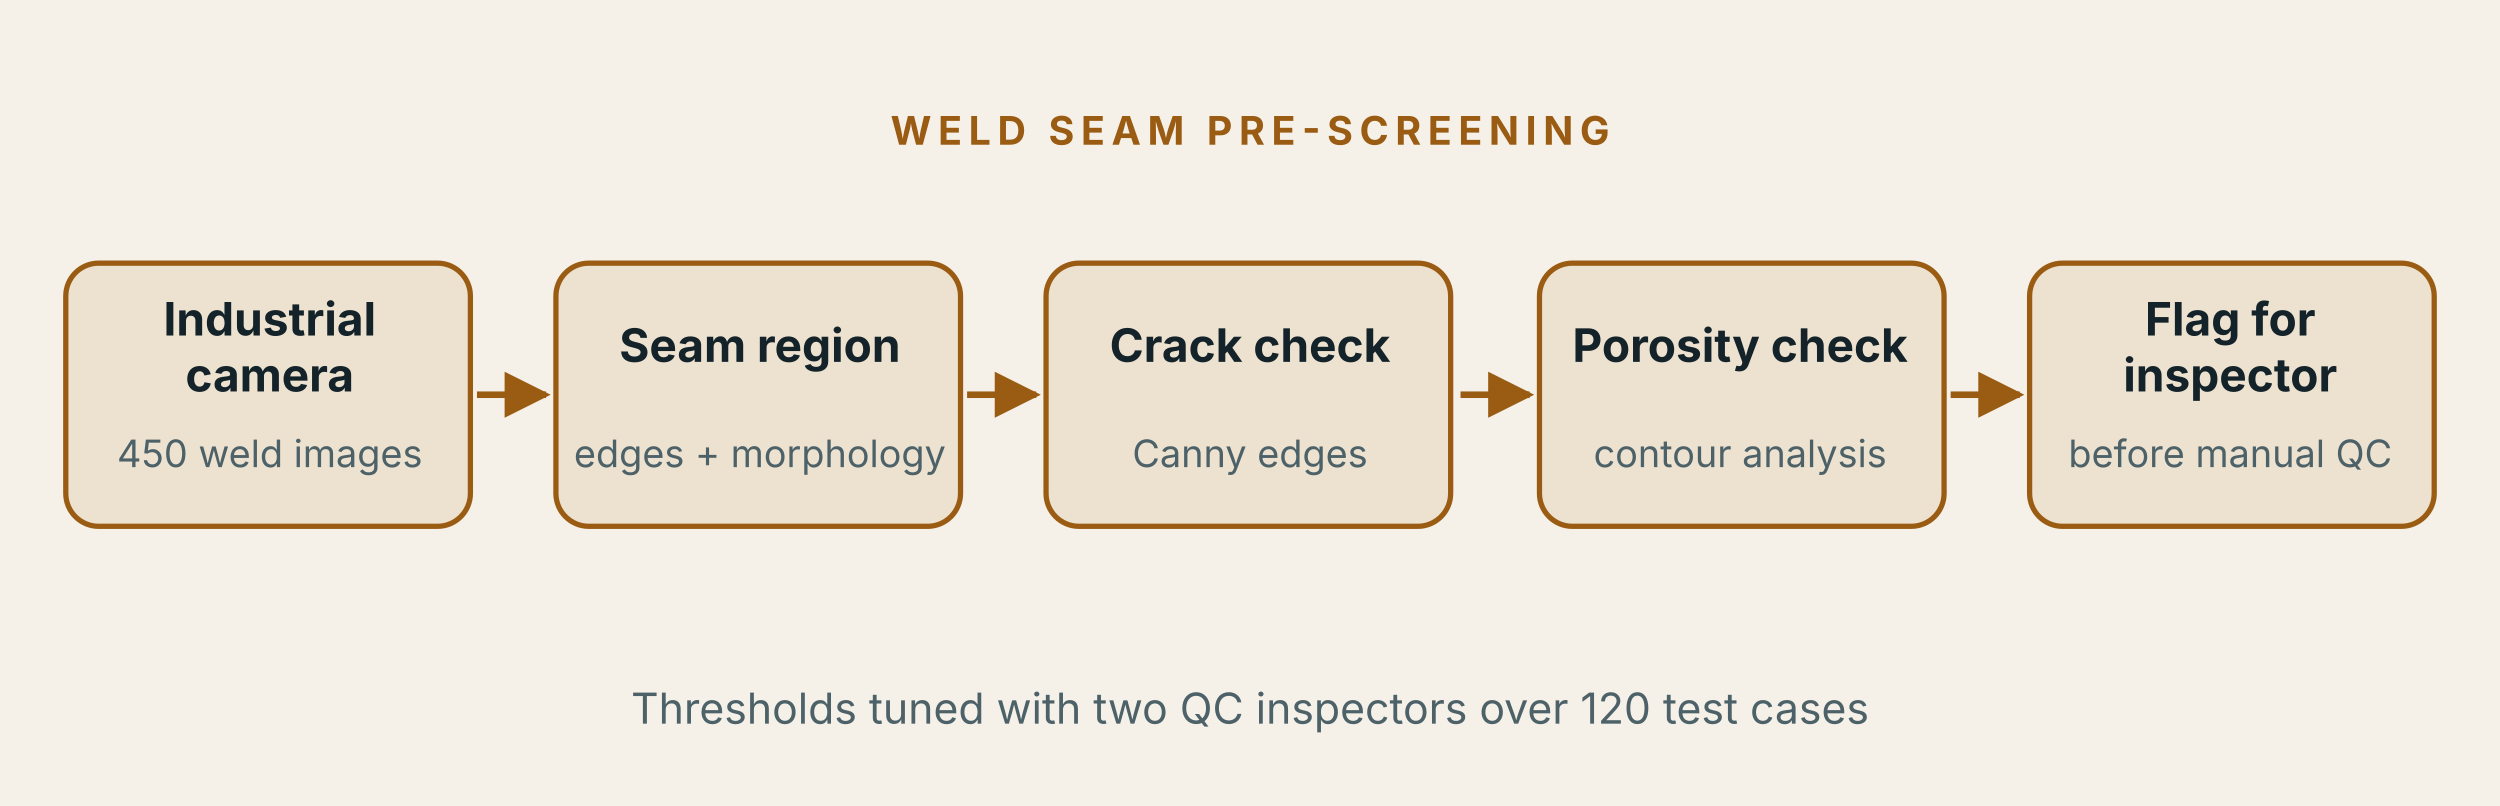
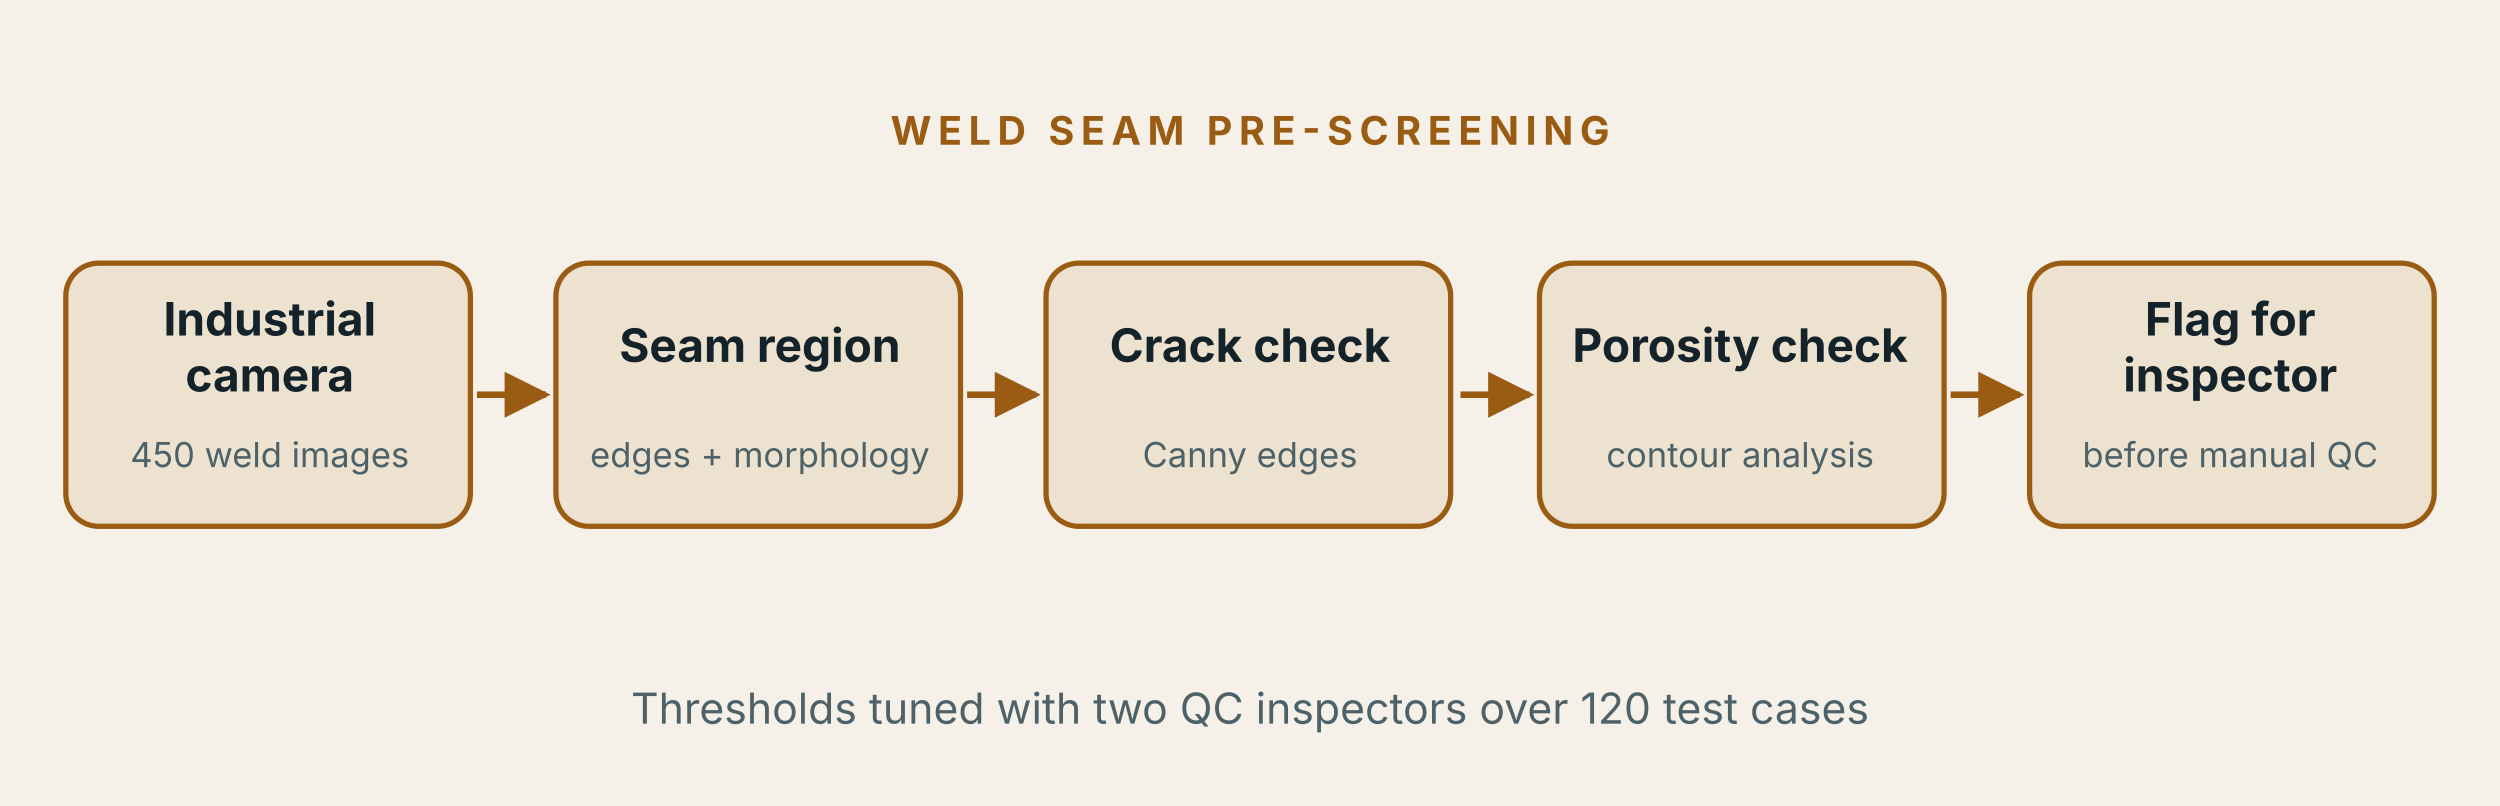
<svg xmlns="http://www.w3.org/2000/svg" width="760" height="245" viewBox="0 0 760 245" role="img" aria-labelledby="t d">
  <rect width="760" height="245" fill="#f6f1e8" />
  <defs>
    <marker id="a" viewBox="0 0 10 10" refX="9" refY="5" markerWidth="7" markerHeight="7" orient="auto">
      <path d="M0 0L10 5L0 10z" fill="#9a5b13" />
    </marker>
  </defs>
  <g font-family="Inter,system-ui,Arial,sans-serif" text-anchor="middle">
    <text x="380" y="44" fill="#9a5b13" font-size="12" letter-spacing="2" font-weight="700">WELD SEAM PRE-SCREENING</text>
    <rect x="20" y="80" width="123" height="80" rx="10" fill="#ede2cf" stroke="#9a5b13" stroke-width="1.6" />
    <text x="82" y="102" fill="#14232a" font-size="14" font-weight="700">Industrial</text>
    <text x="82" y="119" fill="#14232a" font-size="14" font-weight="700">camera</text>
-     <text x="82" y="142" fill="#4d6168" font-size="11.5">450 weld images</text>
+     <text x="82" y="142" fill="#4d6168" font-size="10.5">450 weld images</text>
    <path d="M145 120.0H166" stroke="#9a5b13" stroke-width="2" marker-end="url(#a)" />
    <rect x="169" y="80" width="123" height="80" rx="10" fill="#ede2cf" stroke="#9a5b13" stroke-width="1.6" />
    <text x="231" y="110" fill="#14232a" font-size="14" font-weight="700">Seam region</text>
-     <text x="231" y="142" fill="#4d6168" font-size="11.5">edges + morphology</text>
+     <text x="231" y="142" fill="#4d6168" font-size="10.5">edges + morphology</text>
    <path d="M294 120.0H315" stroke="#9a5b13" stroke-width="2" marker-end="url(#a)" />
    <rect x="318" y="80" width="123" height="80" rx="10" fill="#ede2cf" stroke="#9a5b13" stroke-width="1.6" />
    <text x="380" y="110" fill="#14232a" font-size="14" font-weight="700">Crack check</text>
-     <text x="380" y="142" fill="#4d6168" font-size="11.5">Canny edges</text>
+     <text x="380" y="142" fill="#4d6168" font-size="10.5">Canny edges</text>
    <path d="M444 120.0H465" stroke="#9a5b13" stroke-width="2" marker-end="url(#a)" />
    <rect x="468" y="80" width="123" height="80" rx="10" fill="#ede2cf" stroke="#9a5b13" stroke-width="1.6" />
    <text x="529" y="110" fill="#14232a" font-size="14" font-weight="700">Porosity check</text>
-     <text x="529" y="142" fill="#4d6168" font-size="11.5">contour analysis</text>
+     <text x="529" y="142" fill="#4d6168" font-size="10.5">contour analysis</text>
    <path d="M593 120.0H614" stroke="#9a5b13" stroke-width="2" marker-end="url(#a)" />
    <rect x="617" y="80" width="123" height="80" rx="10" fill="#ede2cf" stroke="#9a5b13" stroke-width="1.6" />
    <text x="678" y="102" fill="#14232a" font-size="14" font-weight="700">Flag for</text>
    <text x="678" y="119" fill="#14232a" font-size="14" font-weight="700">inspector</text>
-     <text x="678" y="142" fill="#4d6168" font-size="11.5">before manual QC</text>
+     <text x="678" y="142" fill="#4d6168" font-size="10.5">before manual QC</text>
    <text x="380" y="220" fill="#4d6168" font-size="13">Thresholds tuned with two QC inspectors over 120 test cases</text>
  </g>
</svg>
